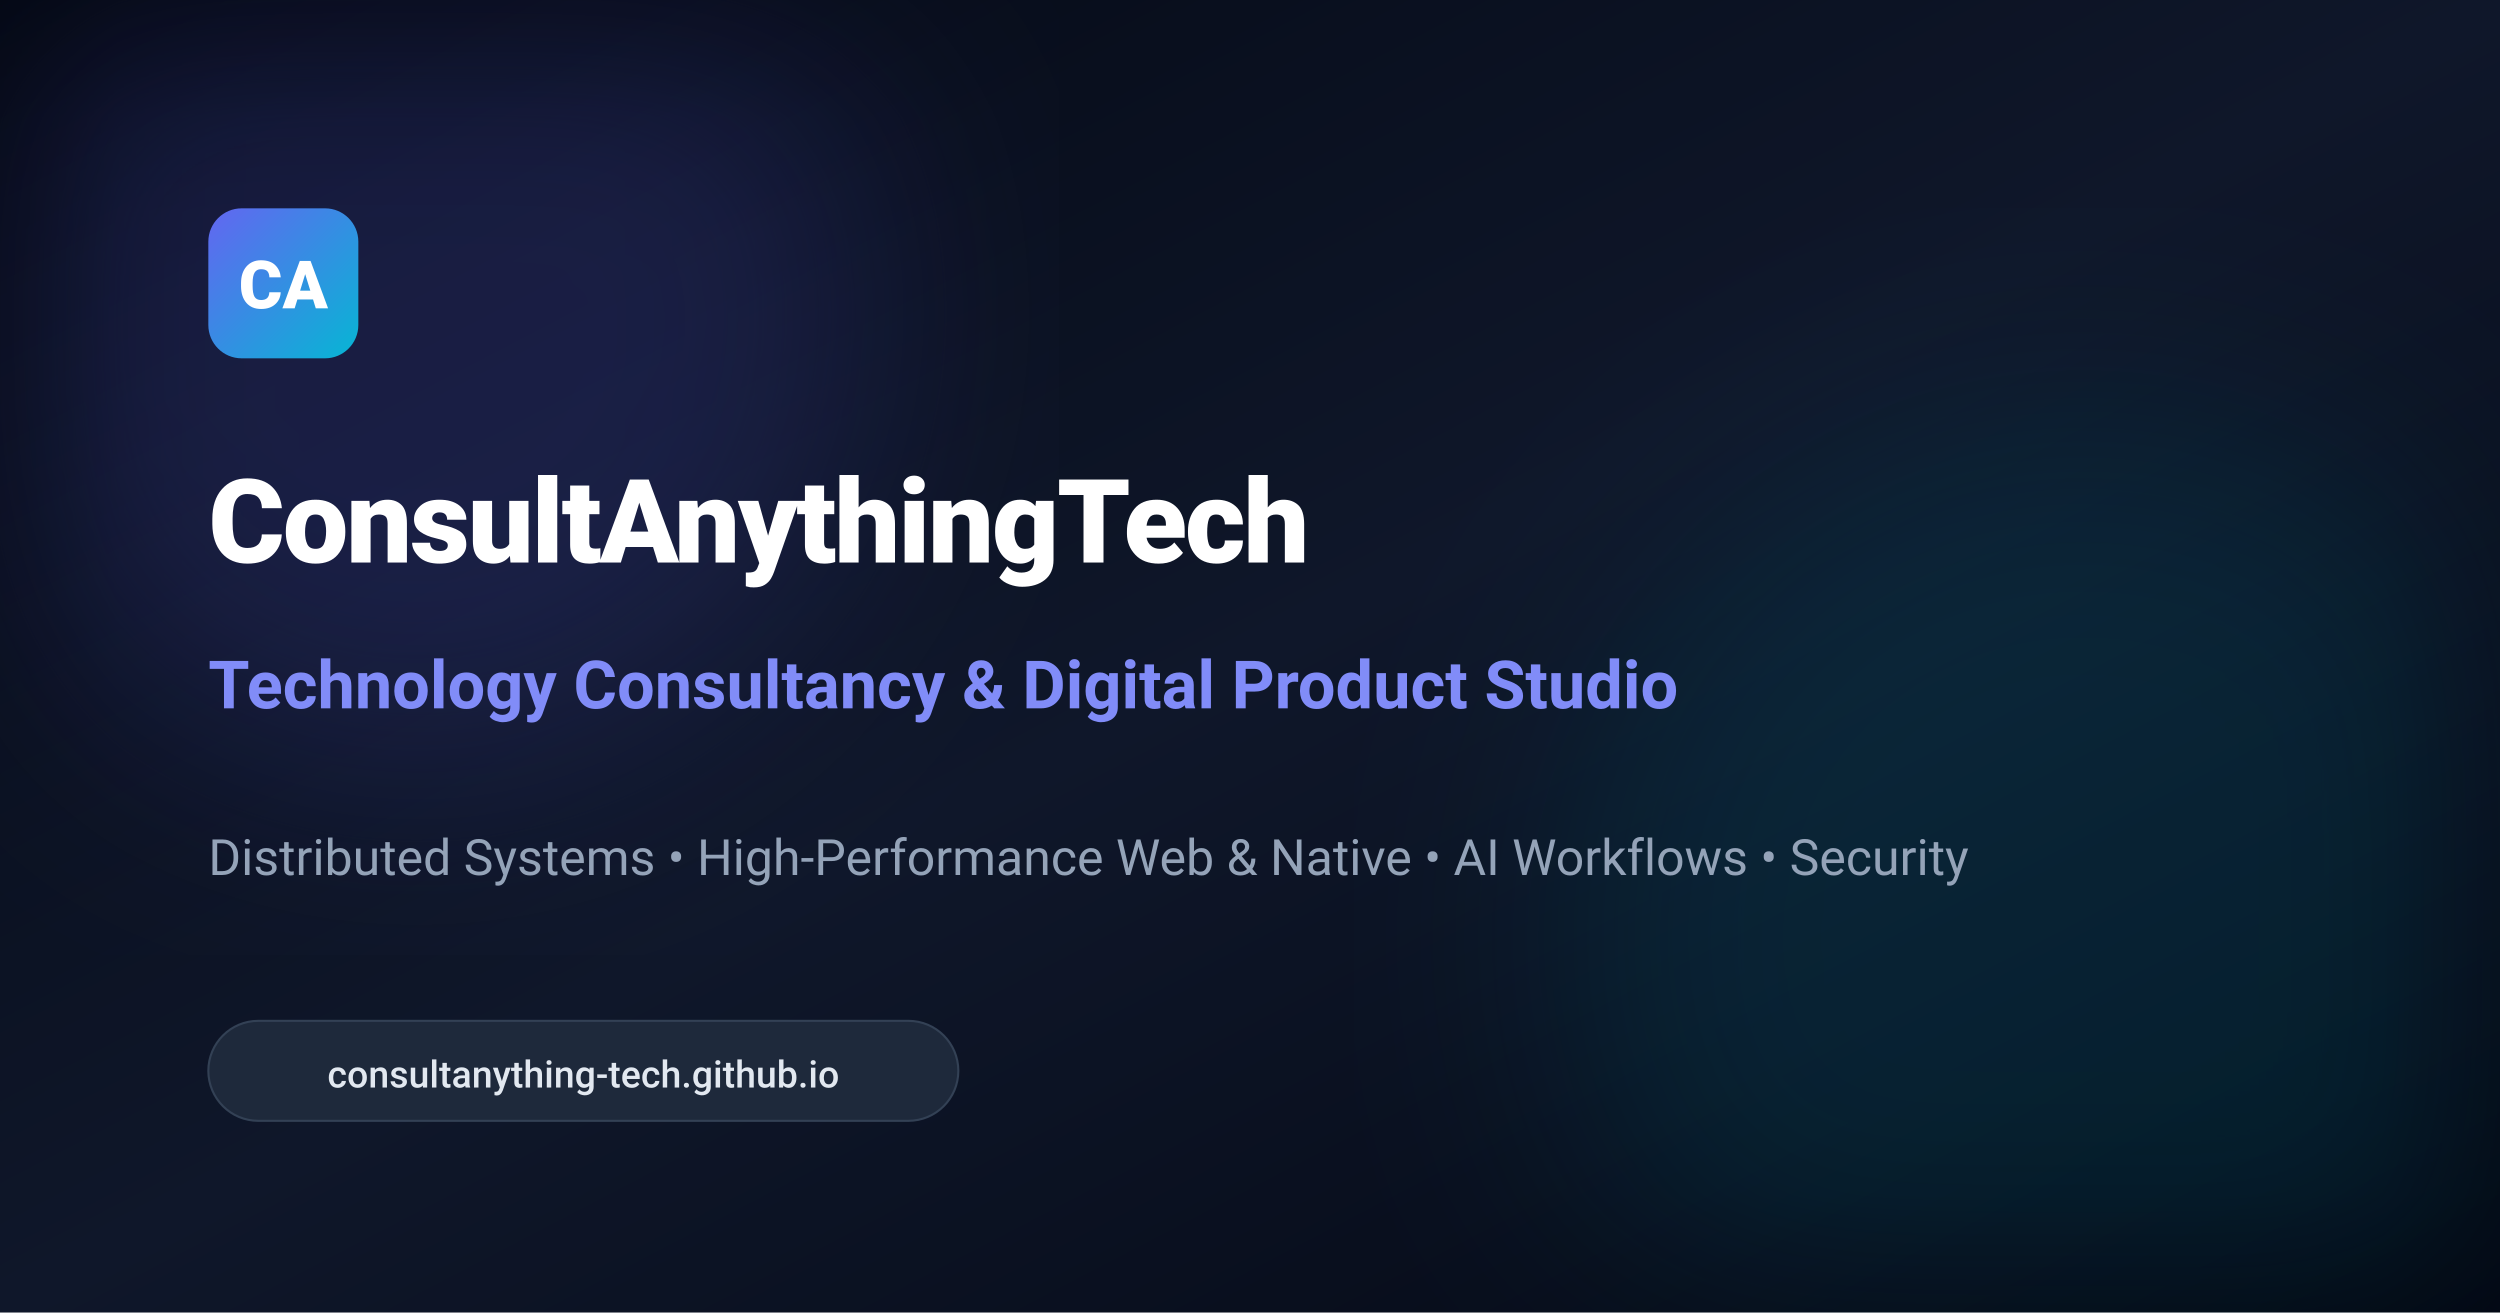
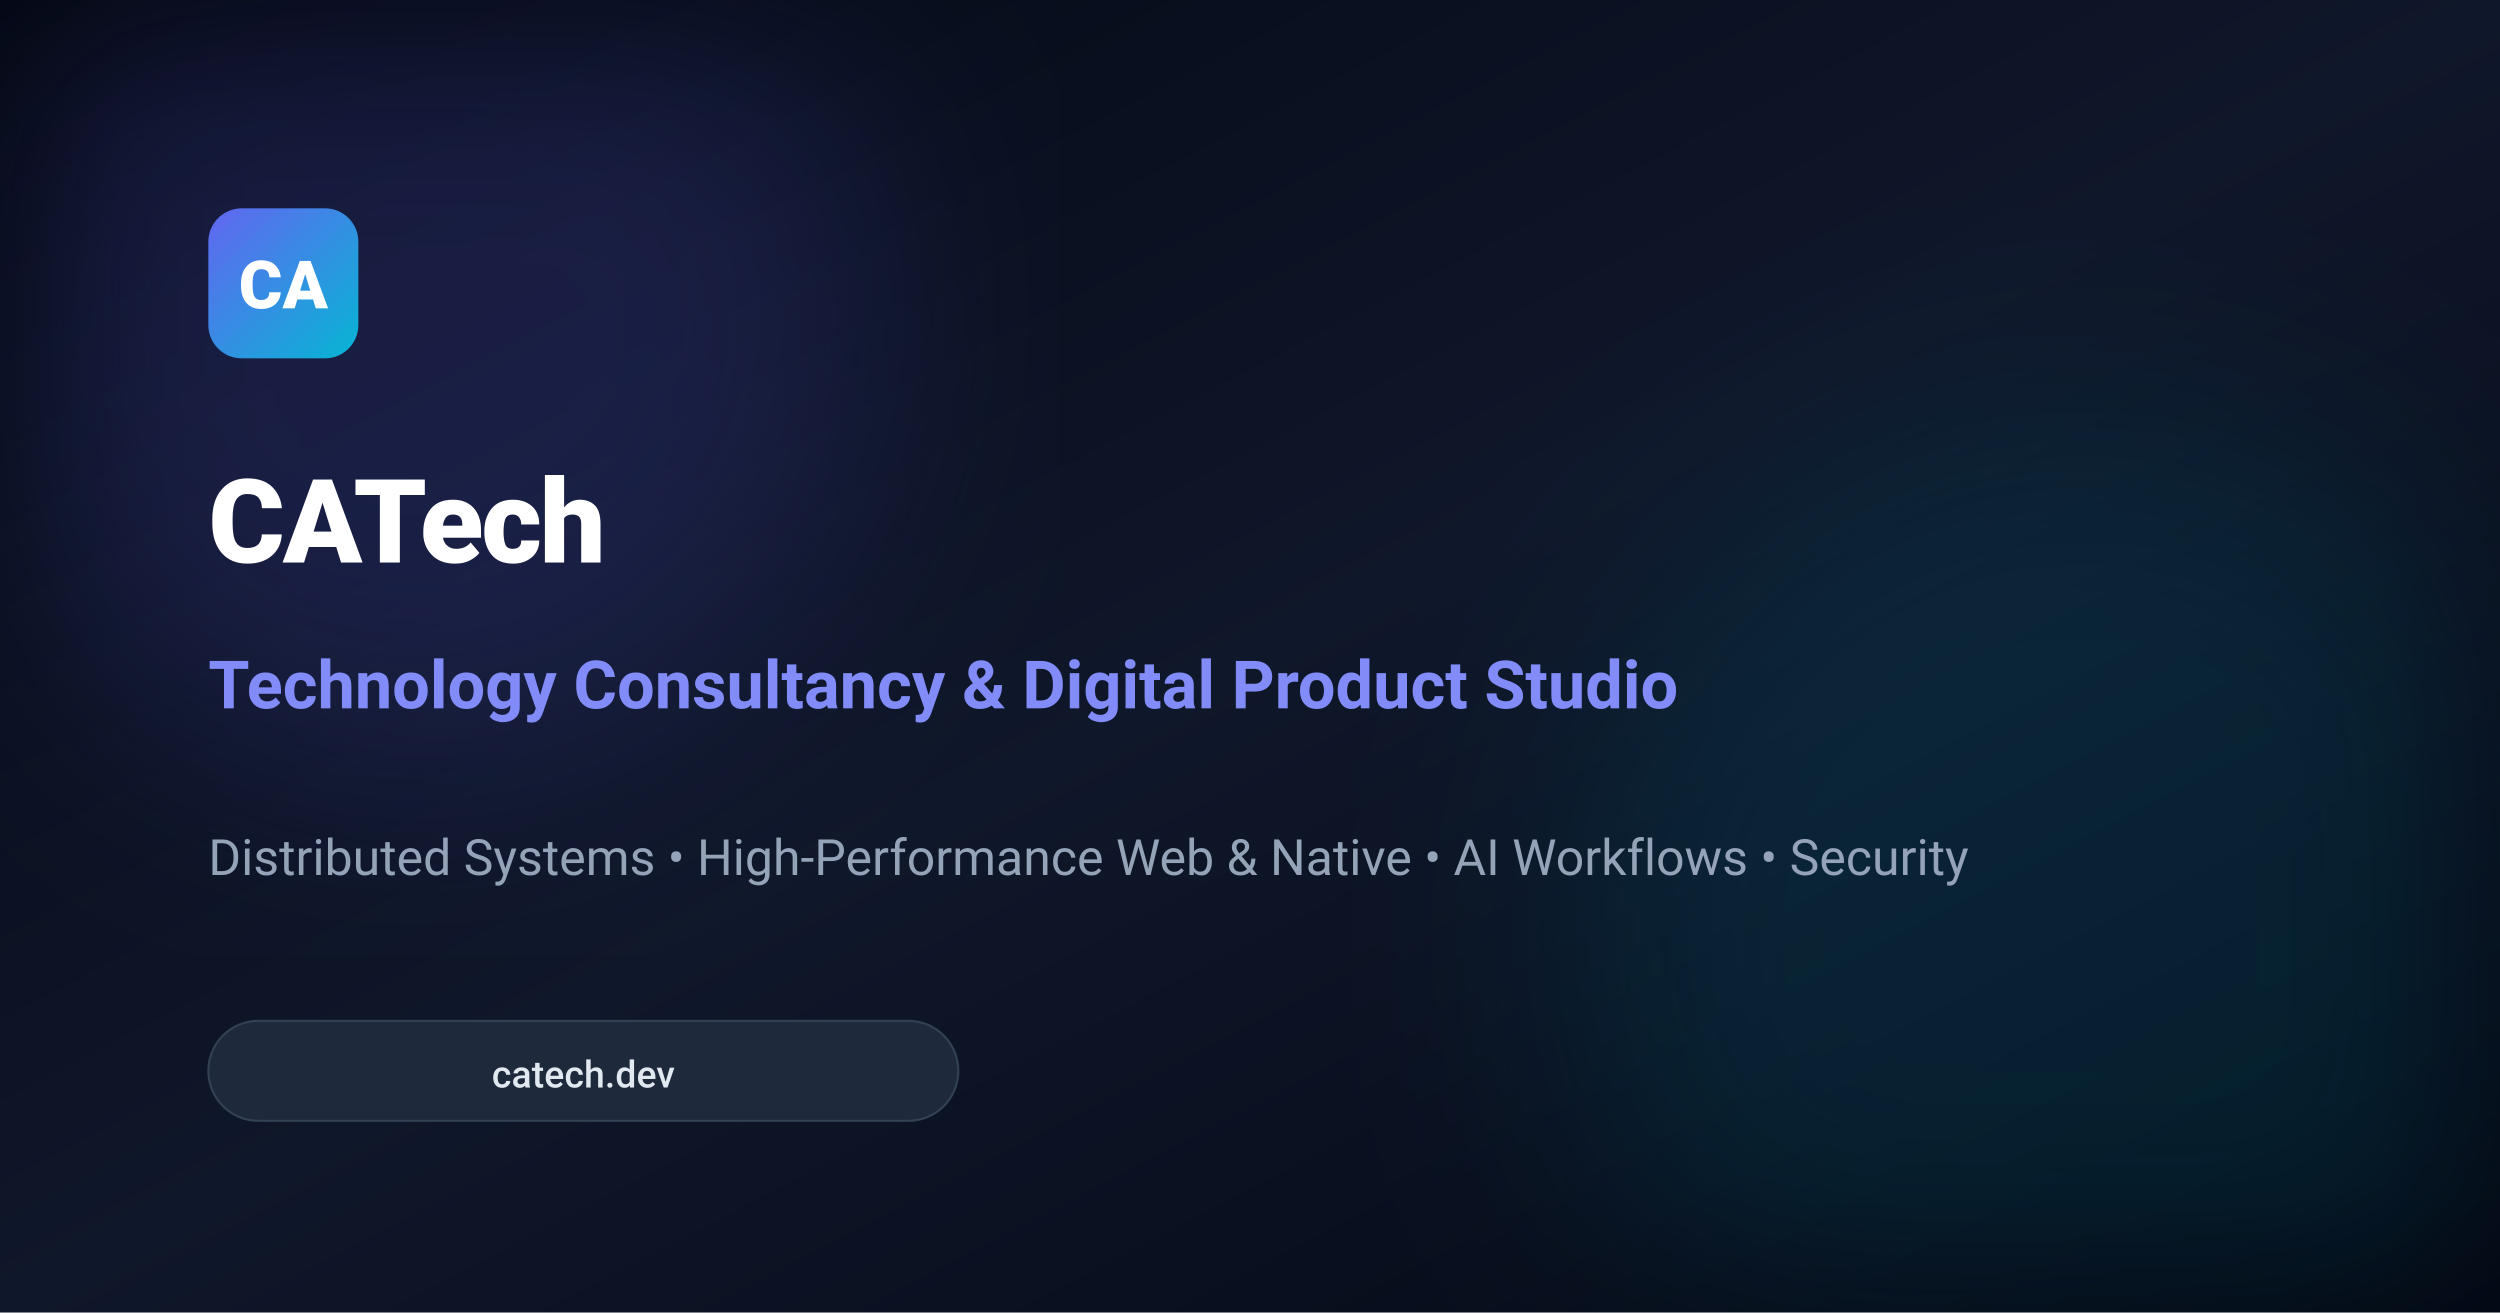
<svg xmlns="http://www.w3.org/2000/svg" viewBox="0 0 1200 630" width="1200" height="630">
  <defs>
    <linearGradient id="bg" x1="0%" y1="0%" x2="100%" y2="100%">
      <stop offset="0%" stop-color="#030712" />
      <stop offset="50%" stop-color="#0f172a" />
      <stop offset="100%" stop-color="#030712" />
    </linearGradient>
    <linearGradient id="brandGrad" x1="0%" y1="0%" x2="100%" y2="100%">
      <stop offset="0%" stop-color="#6366f1" />
      <stop offset="100%" stop-color="#06b6d4" />
    </linearGradient>
    <filter id="glow" x="-20%" y="-20%" width="140%" height="140%">
      <feGaussianBlur stdDeviation="60" result="blur" />
    </filter>
  </defs>
  <rect width="1200" height="630" fill="url(#bg)" />
  <circle cx="200" cy="150" r="220" fill="#6366f1" opacity="0.18" filter="url(#glow)" />
  <circle cx="1000" cy="450" r="250" fill="#06b6d4" opacity="0.12" filter="url(#glow)" />
  <rect x="100" y="100" width="72" height="72" rx="16" fill="url(#brandGrad)" />
  <text x="136" y="148" font-family="-apple-system, BlinkMacSystemFont, 'Segoe UI', Roboto, sans-serif" font-weight="800" font-size="32" fill="#ffffff" text-anchor="middle">CA</text>
-   <text x="100" y="270" font-family="-apple-system, BlinkMacSystemFont, 'Segoe UI', Roboto, sans-serif" font-weight="800" font-size="56" fill="#ffffff" letter-spacing="-1">ConsultAnythingTech</text>
+   <text x="100" y="270" font-family="-apple-system, BlinkMacSystemFont, 'Segoe UI', Roboto, sans-serif" font-weight="800" font-size="56" fill="#ffffff" letter-spacing="-1">CATech</text>
  <text x="100" y="340" font-family="-apple-system, BlinkMacSystemFont, 'Segoe UI', Roboto, sans-serif" font-weight="600" font-size="32" fill="#818cf8">Technology Consultancy &amp; Digital Product Studio</text>
  <text x="100" y="420" font-family="-apple-system, BlinkMacSystemFont, 'Segoe UI', Roboto, sans-serif" font-weight="400" font-size="24" fill="#94a3b8">Distributed Systems • High-Performance Web &amp; Native • AI Workflows • Security</text>
  <rect x="100" y="490" width="360" height="48" rx="24" fill="#1e293b" stroke="#334155" stroke-width="1" />
-   <text x="280" y="522" font-family="-apple-system, BlinkMacSystemFont, 'Segoe UI', Roboto, sans-serif" font-weight="500" font-size="18" fill="#e2e8f0" text-anchor="middle">consultanything-tech.github.io</text>
+   <text x="280" y="522" font-family="-apple-system, BlinkMacSystemFont, 'Segoe UI', Roboto, sans-serif" font-weight="500" font-size="18" fill="#e2e8f0" text-anchor="middle">catech.dev</text>
</svg>
